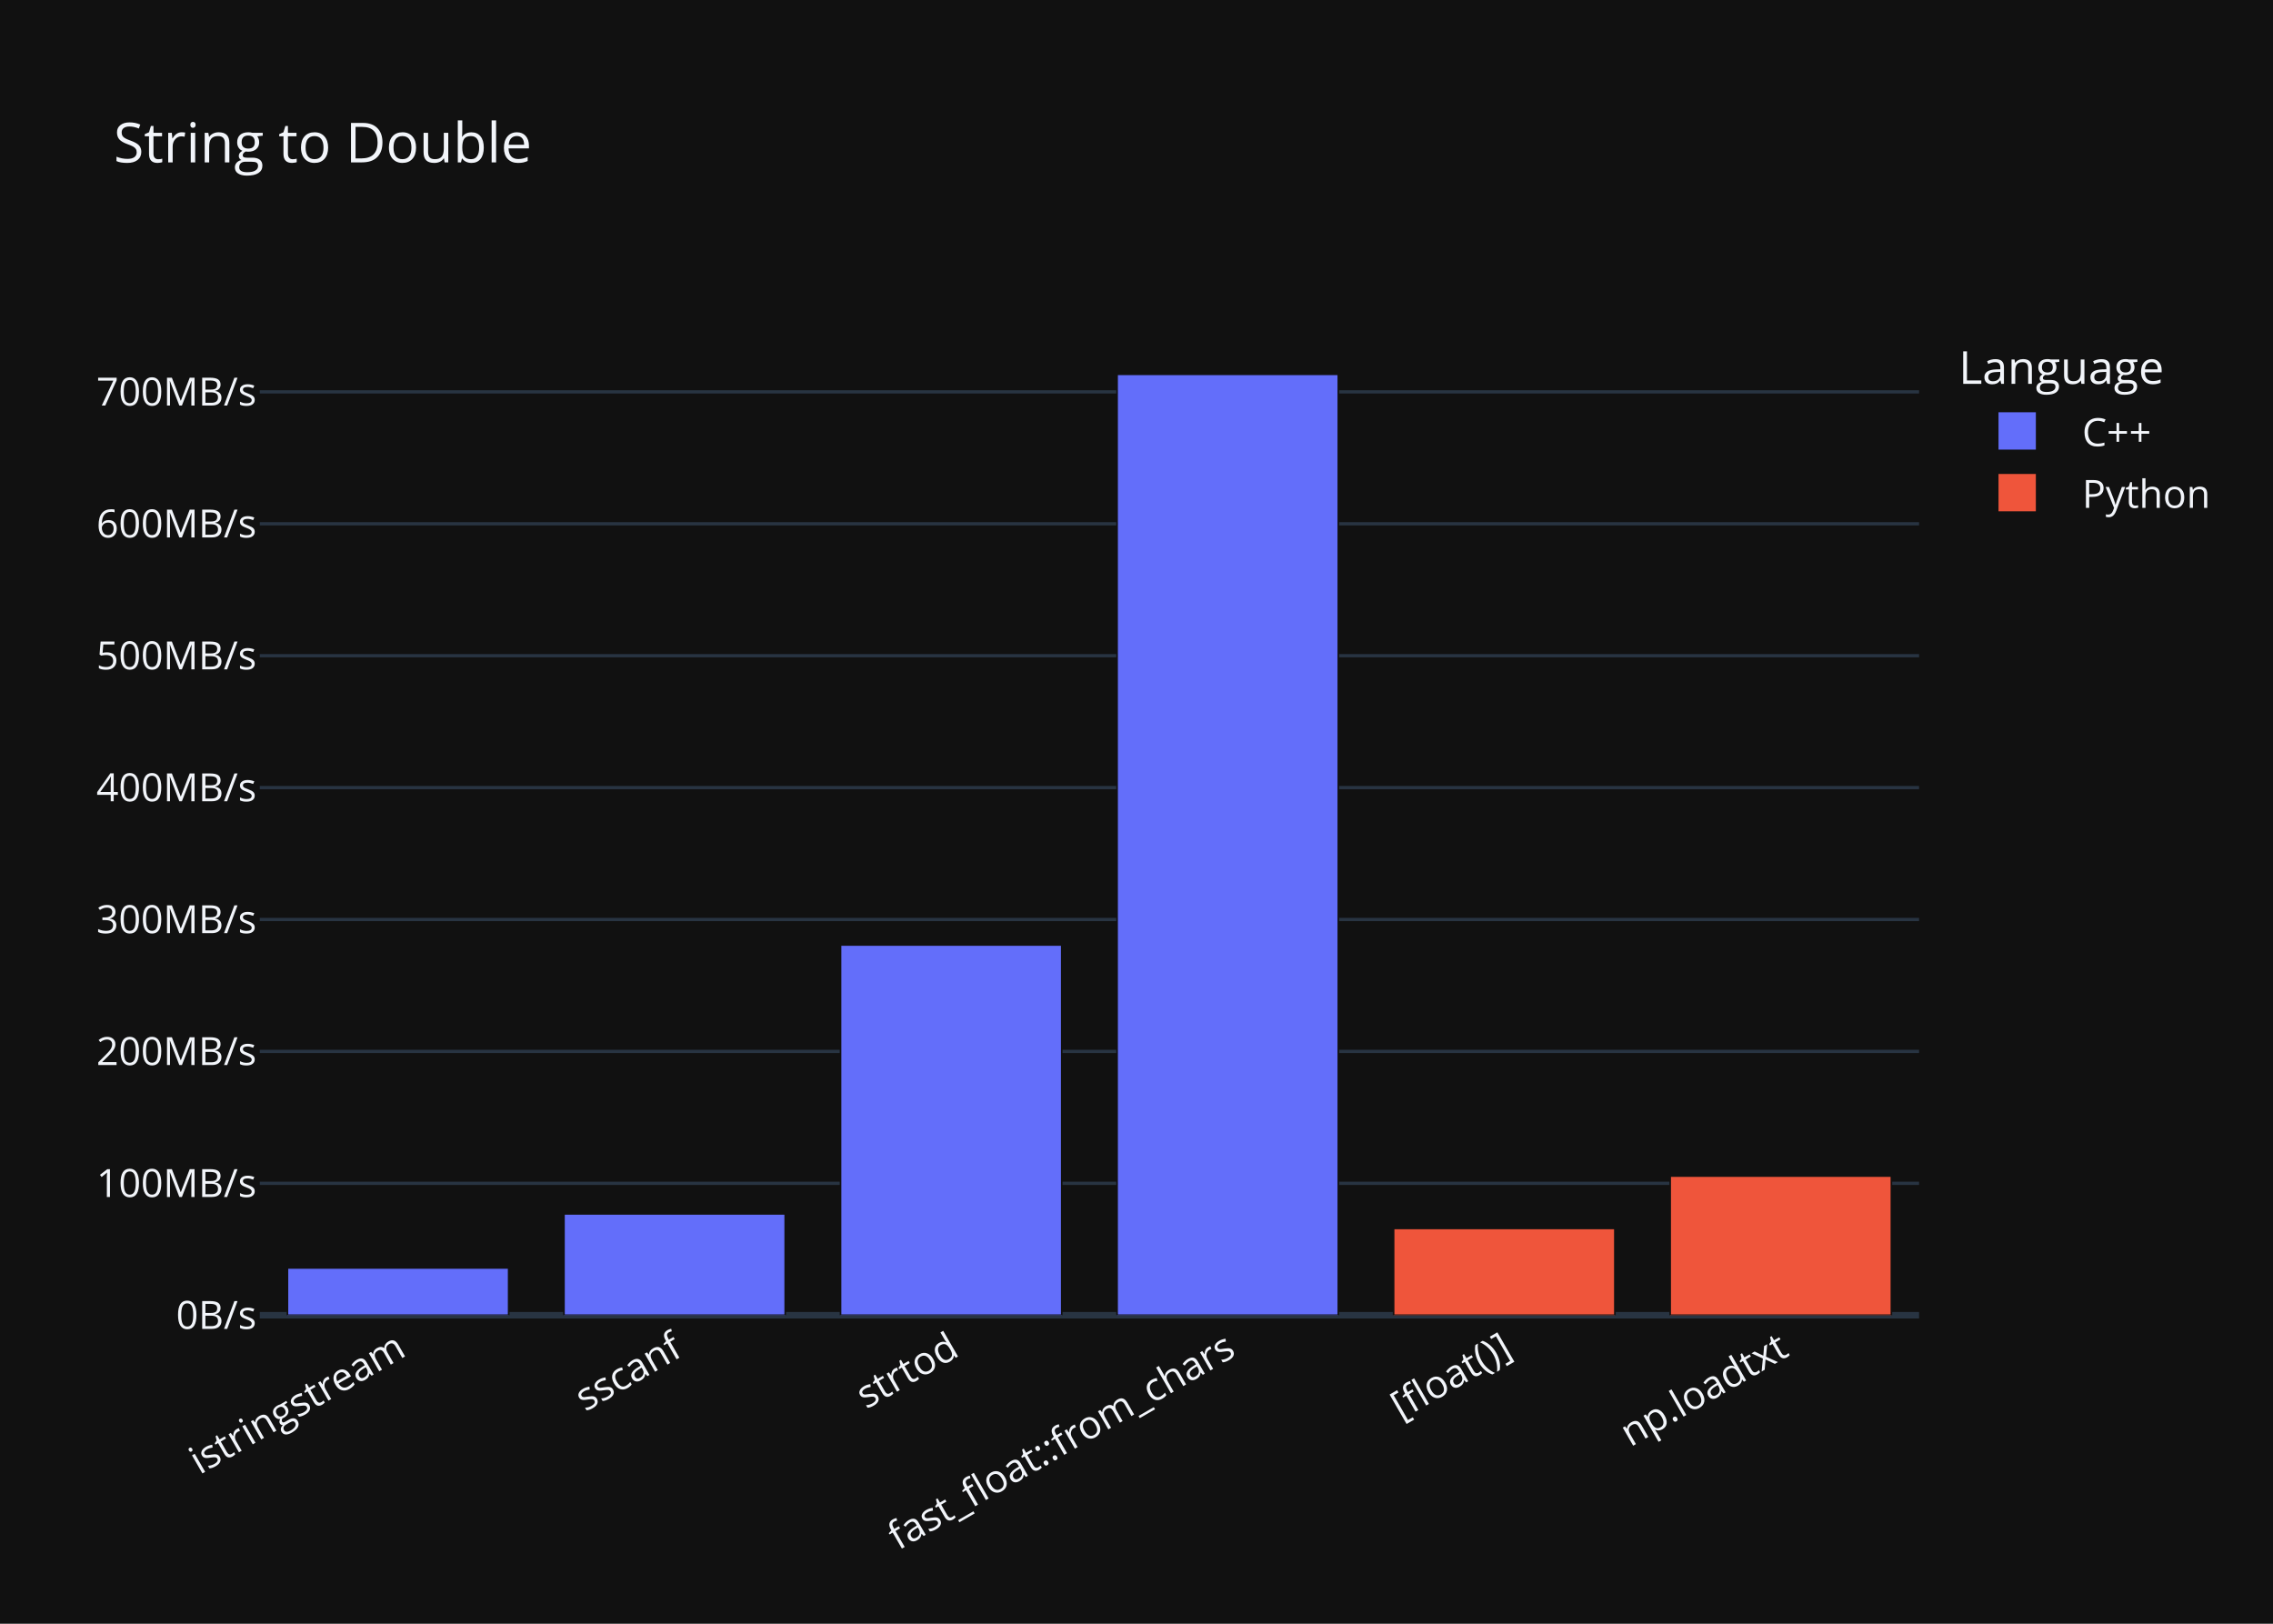
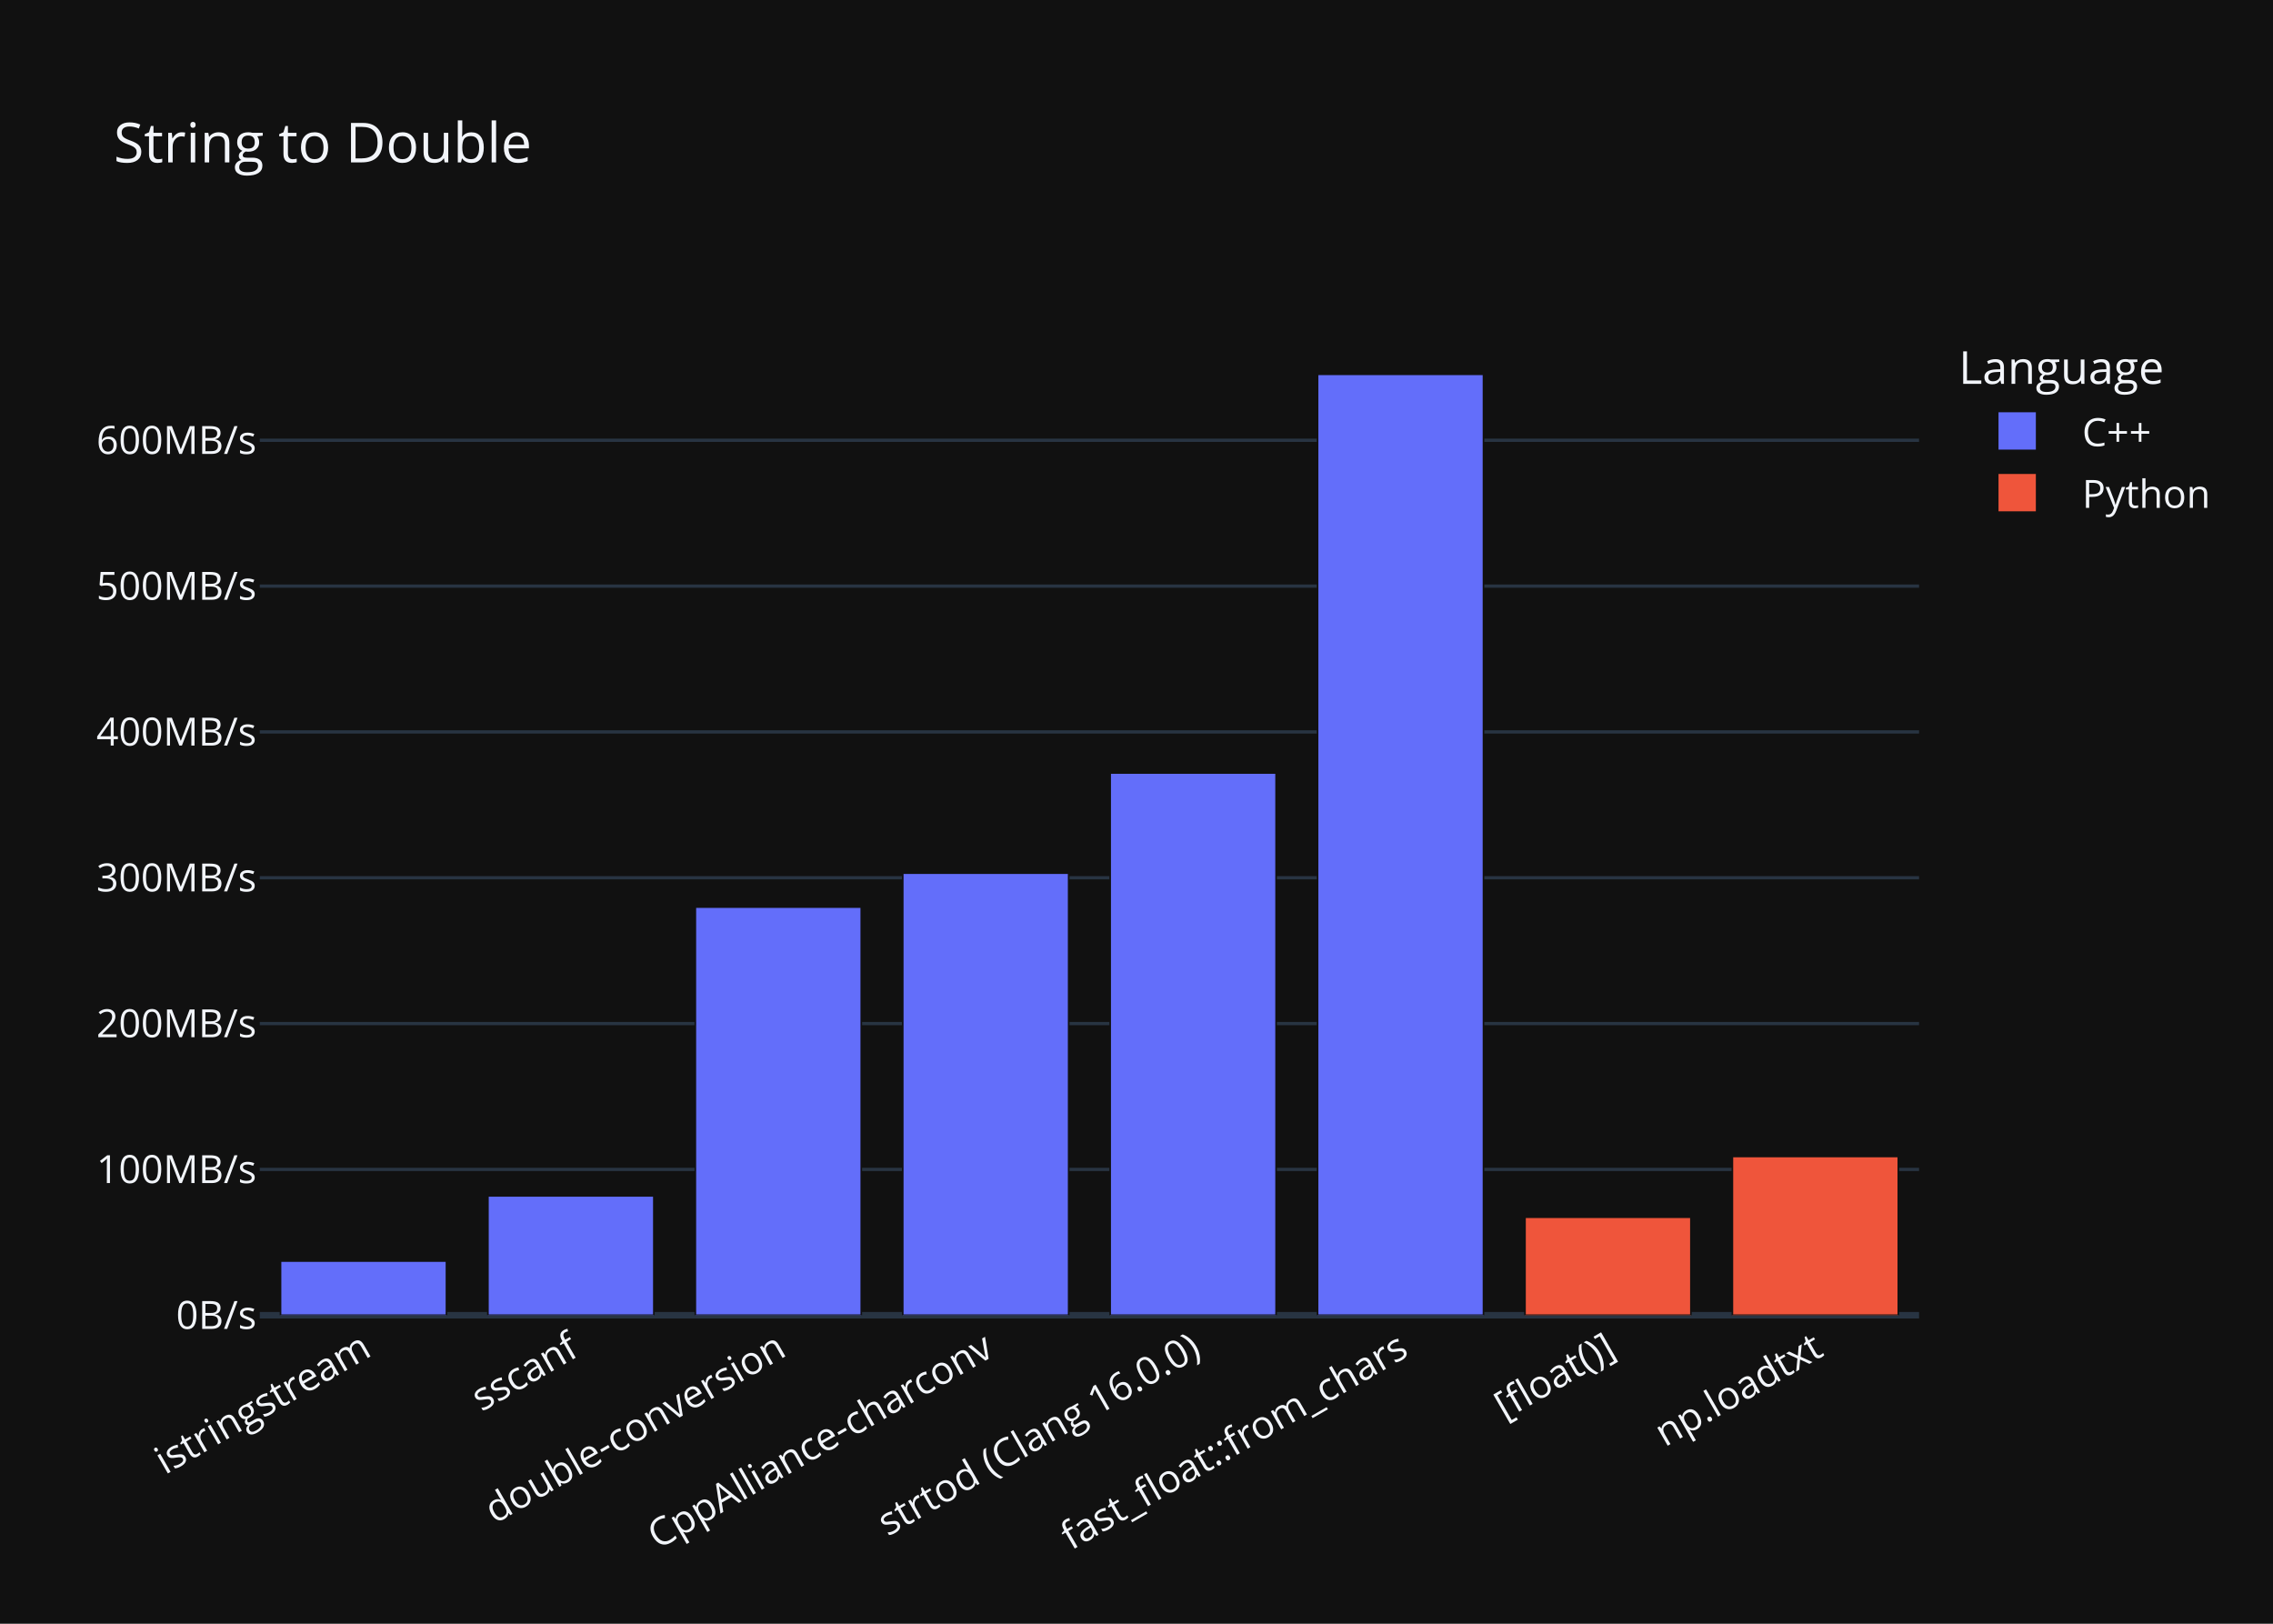
<svg xmlns="http://www.w3.org/2000/svg" class="main-svg" width="700" height="500" style="" viewBox="0 0 700 500">
  <rect x="0" y="0" width="700" height="500" style="fill: rgb(17, 17, 17); fill-opacity: 1;" />
-   <defs id="defs-60fa0b">
+   <defs id="defs-8d6551">
    <g class="clips">
-       <clipPath id="clip60fa0bxyplot" class="plotclip">
+       <clipPath id="clip8d6551xyplot" class="plotclip">
        <rect width="511" height="305" />
      </clipPath>
-       <clipPath class="axesclip" id="clip60fa0bx">
+       <clipPath class="axesclip" id="clip8d6551x">
        <rect x="80" y="0" width="511" height="500" />
      </clipPath>
-       <clipPath class="axesclip" id="clip60fa0by">
+       <clipPath class="axesclip" id="clip8d6551y">
        <rect x="0" y="100" width="700" height="305" />
      </clipPath>
-       <clipPath class="axesclip" id="clip60fa0bxy">
+       <clipPath class="axesclip" id="clip8d6551xy">
        <rect x="80" y="100" width="511" height="305" />
      </clipPath>
    </g>
    <g class="gradients" />
    <g class="patterns" />
  </defs>
  <g class="bglayer" />
  <g class="layer-below">
    <g class="imagelayer" />
    <g class="shapelayer" />
  </g>
  <g class="cartesianlayer">
    <g class="subplot xy">
      <g class="layer-subplot">
        <g class="shapelayer" />
        <g class="imagelayer" />
      </g>
      <g class="minor-gridlayer">
        <g class="x" />
        <g class="y" />
      </g>
      <g class="gridlayer">
        <g class="x" />
        <g class="y">
-           <path class="ygrid crisp" transform="translate(0,364.38)" d="M80,0h511" style="stroke: rgb(40, 52, 66); stroke-opacity: 1; stroke-width: 1px;" />
-           <path class="ygrid crisp" transform="translate(0,323.76)" d="M80,0h511" style="stroke: rgb(40, 52, 66); stroke-opacity: 1; stroke-width: 1px;" />
-           <path class="ygrid crisp" transform="translate(0,283.14)" d="M80,0h511" style="stroke: rgb(40, 52, 66); stroke-opacity: 1; stroke-width: 1px;" />
-           <path class="ygrid crisp" transform="translate(0,242.53)" d="M80,0h511" style="stroke: rgb(40, 52, 66); stroke-opacity: 1; stroke-width: 1px;" />
-           <path class="ygrid crisp" transform="translate(0,201.91)" d="M80,0h511" style="stroke: rgb(40, 52, 66); stroke-opacity: 1; stroke-width: 1px;" />
-           <path class="ygrid crisp" transform="translate(0,161.29)" d="M80,0h511" style="stroke: rgb(40, 52, 66); stroke-opacity: 1; stroke-width: 1px;" />
-           <path class="ygrid crisp" transform="translate(0,120.67)" d="M80,0h511" style="stroke: rgb(40, 52, 66); stroke-opacity: 1; stroke-width: 1px;" />
+           <path class="ygrid crisp" transform="translate(0,360.1)" d="M80,0h511" style="stroke: rgb(40, 52, 66); stroke-opacity: 1; stroke-width: 1px;" />
+           <path class="ygrid crisp" transform="translate(0,315.19)" d="M80,0h511" style="stroke: rgb(40, 52, 66); stroke-opacity: 1; stroke-width: 1px;" />
+           <path class="ygrid crisp" transform="translate(0,270.29)" d="M80,0h511" style="stroke: rgb(40, 52, 66); stroke-opacity: 1; stroke-width: 1px;" />
+           <path class="ygrid crisp" transform="translate(0,225.38)" d="M80,0h511" style="stroke: rgb(40, 52, 66); stroke-opacity: 1; stroke-width: 1px;" />
+           <path class="ygrid crisp" transform="translate(0,180.48)" d="M80,0h511" style="stroke: rgb(40, 52, 66); stroke-opacity: 1; stroke-width: 1px;" />
+           <path class="ygrid crisp" transform="translate(0,135.57)" d="M80,0h511" style="stroke: rgb(40, 52, 66); stroke-opacity: 1; stroke-width: 1px;" />
        </g>
      </g>
      <g class="zerolinelayer">
        <path class="yzl zl crisp" transform="translate(0,405)" d="M80,0h511" style="stroke: rgb(40, 52, 66); stroke-opacity: 1; stroke-width: 2px;" />
      </g>
      <path class="xlines-below" />
      <path class="ylines-below" />
      <g class="overlines-below" />
      <g class="xaxislayer-below" />
      <g class="yaxislayer-below" />
      <g class="overaxes-below" />
-       <g class="plot" transform="translate(80,100)" clip-path="url(#clip60fa0bxyplot)">
+       <g class="plot" transform="translate(80,100)" clip-path="url(#clip8d6551xyplot)">
        <g class="barlayer mlayer">
          <g class="trace bars" style="opacity: 1;">
            <g class="points">
              <g class="point">
-                 <path d="M8.52,305V290.45H76.65V305Z" style="vector-effect: non-scaling-stroke; opacity: 1; stroke-width: 0.5px; fill: rgb(99, 110, 250); fill-opacity: 1; stroke: rgb(17, 17, 17); stroke-opacity: 1;" />
-               </g>
-               <g class="point">
-                 <path d="M93.68,305V273.8H161.82V305Z" style="vector-effect: non-scaling-stroke; opacity: 1; stroke-width: 0.5px; fill: rgb(99, 110, 250); fill-opacity: 1; stroke: rgb(17, 17, 17); stroke-opacity: 1;" />
-               </g>
-               <g class="point">
-                 <path d="M178.85,305V190.99H246.98V305Z" style="vector-effect: non-scaling-stroke; opacity: 1; stroke-width: 0.5px; fill: rgb(99, 110, 250); fill-opacity: 1; stroke: rgb(17, 17, 17); stroke-opacity: 1;" />
-               </g>
-               <g class="point">
-                 <path d="M264.02,305V15.25H332.15V305Z" style="vector-effect: non-scaling-stroke; opacity: 1; stroke-width: 0.5px; fill: rgb(99, 110, 250); fill-opacity: 1; stroke: rgb(17, 17, 17); stroke-opacity: 1;" />
+                 <path d="M6.39,305V288.31H57.49V305Z" style="vector-effect: non-scaling-stroke; opacity: 1; stroke-width: 0.5px; fill: rgb(99, 110, 250); fill-opacity: 1; stroke: rgb(17, 17, 17); stroke-opacity: 1;" />
+               </g>
+               <g class="point">
+                 <path d="M70.26,305V268.24H121.36V305Z" style="vector-effect: non-scaling-stroke; opacity: 1; stroke-width: 0.5px; fill: rgb(99, 110, 250); fill-opacity: 1; stroke: rgb(17, 17, 17); stroke-opacity: 1;" />
+               </g>
+               <g class="point">
+                 <path d="M134.14,305V179.32H185.24V305Z" style="vector-effect: non-scaling-stroke; opacity: 1; stroke-width: 0.5px; fill: rgb(99, 110, 250); fill-opacity: 1; stroke: rgb(17, 17, 17); stroke-opacity: 1;" />
+               </g>
+               <g class="point">
+                 <path d="M198.01,305V168.87H249.11V305Z" style="vector-effect: non-scaling-stroke; opacity: 1; stroke-width: 0.5px; fill: rgb(99, 110, 250); fill-opacity: 1; stroke: rgb(17, 17, 17); stroke-opacity: 1;" />
+               </g>
+               <g class="point">
+                 <path d="M261.89,305V138.03H312.99V305Z" style="vector-effect: non-scaling-stroke; opacity: 1; stroke-width: 0.5px; fill: rgb(99, 110, 250); fill-opacity: 1; stroke: rgb(17, 17, 17); stroke-opacity: 1;" />
+               </g>
+               <g class="point">
+                 <path d="M325.76,305V15.25H376.86V305Z" style="vector-effect: non-scaling-stroke; opacity: 1; stroke-width: 0.5px; fill: rgb(99, 110, 250); fill-opacity: 1; stroke: rgb(17, 17, 17); stroke-opacity: 1;" />
              </g>
            </g>
          </g>
          <g class="trace bars" style="opacity: 1;">
            <g class="points">
              <g class="point">
-                 <path d="M349.18,305V278.28H417.32V305Z" style="vector-effect: non-scaling-stroke; opacity: 1; stroke-width: 0.5px; fill: rgb(239, 85, 59); fill-opacity: 1; stroke: rgb(17, 17, 17); stroke-opacity: 1;" />
-               </g>
-               <g class="point">
-                 <path d="M434.35,305V262.14H502.48V305Z" style="vector-effect: non-scaling-stroke; opacity: 1; stroke-width: 0.5px; fill: rgb(239, 85, 59); fill-opacity: 1; stroke: rgb(17, 17, 17); stroke-opacity: 1;" />
+                 <path d="M389.64,305V274.81H440.74V305Z" style="vector-effect: non-scaling-stroke; opacity: 1; stroke-width: 0.5px; fill: rgb(239, 85, 59); fill-opacity: 1; stroke: rgb(17, 17, 17); stroke-opacity: 1;" />
+               </g>
+               <g class="point">
+                 <path d="M453.51,305V256.12H504.61V305Z" style="vector-effect: non-scaling-stroke; opacity: 1; stroke-width: 0.5px; fill: rgb(239, 85, 59); fill-opacity: 1; stroke: rgb(17, 17, 17); stroke-opacity: 1;" />
              </g>
            </g>
          </g>
        </g>
      </g>
      <g class="overplot" />
      <path class="xlines-above crisp" d="M0,0" style="fill: none;" />
      <path class="ylines-above crisp" d="M0,0" style="fill: none;" />
      <g class="overlines-above" />
      <g class="xaxislayer-above">
        <g class="xtick">
-           <text text-anchor="end" x="0" y="418" transform="translate(122.58,0) rotate(-30,0,412)" style="font-family: 'Open Sans', verdana, arial, sans-serif; font-size: 12px; fill: rgb(242, 245, 250); fill-opacity: 1; white-space: pre; opacity: 1;">istringstream</text>
-         </g>
-         <g class="xtick">
-           <text text-anchor="end" x="0" y="418" transform="translate(207.75,0) rotate(-30,0,412)" style="font-family: 'Open Sans', verdana, arial, sans-serif; font-size: 12px; fill: rgb(242, 245, 250); fill-opacity: 1; white-space: pre; opacity: 1;">sscanf</text>
-         </g>
-         <g class="xtick">
-           <text text-anchor="end" x="0" y="418" transform="translate(292.92,0) rotate(-30,0,412)" style="font-family: 'Open Sans', verdana, arial, sans-serif; font-size: 12px; fill: rgb(242, 245, 250); fill-opacity: 1; white-space: pre; opacity: 1;">strtod</text>
-         </g>
-         <g class="xtick">
-           <text text-anchor="end" x="0" y="418" transform="translate(378.08,0) rotate(-30,0,412)" style="font-family: 'Open Sans', verdana, arial, sans-serif; font-size: 12px; fill: rgb(242, 245, 250); fill-opacity: 1; white-space: pre; opacity: 1;">fast_float::from_chars</text>
-         </g>
-         <g class="xtick">
-           <text text-anchor="end" x="0" y="418" transform="translate(463.25,0) rotate(-30,0,412)" style="font-family: 'Open Sans', verdana, arial, sans-serif; font-size: 12px; fill: rgb(242, 245, 250); fill-opacity: 1; white-space: pre; opacity: 1;">[float()]</text>
-         </g>
-         <g class="xtick">
-           <text text-anchor="end" x="0" y="418" transform="translate(548.42,0) rotate(-30,0,412)" style="font-family: 'Open Sans', verdana, arial, sans-serif; font-size: 12px; fill: rgb(242, 245, 250); fill-opacity: 1; white-space: pre; opacity: 1;">np.loadtxt</text>
+           <text text-anchor="end" x="0" y="418" transform="translate(111.94,0) rotate(-30,0,412)" style="font-family: 'Open Sans', verdana, arial, sans-serif; font-size: 12px; fill: rgb(242, 245, 250); fill-opacity: 1; white-space: pre; opacity: 1;">istringstream</text>
+         </g>
+         <g class="xtick">
+           <text text-anchor="end" x="0" y="418" transform="translate(175.81,0) rotate(-30,0,412)" style="font-family: 'Open Sans', verdana, arial, sans-serif; font-size: 12px; fill: rgb(242, 245, 250); fill-opacity: 1; white-space: pre; opacity: 1;">sscanf</text>
+         </g>
+         <g class="xtick">
+           <text text-anchor="end" x="0" y="418" transform="translate(239.69,0) rotate(-30,0,412)" style="font-family: 'Open Sans', verdana, arial, sans-serif; font-size: 12px; fill: rgb(242, 245, 250); fill-opacity: 1; white-space: pre; opacity: 1;">double-conversion</text>
+         </g>
+         <g class="xtick">
+           <text text-anchor="end" x="0" y="418" transform="translate(303.56,0) rotate(-30,0,412)" style="font-family: 'Open Sans', verdana, arial, sans-serif; font-size: 12px; fill: rgb(242, 245, 250); fill-opacity: 1; white-space: pre; opacity: 1;">CppAlliance-charconv</text>
+         </g>
+         <g class="xtick">
+           <text text-anchor="end" x="0" y="418" transform="translate(367.44,0) rotate(-30,0,412)" style="font-family: 'Open Sans', verdana, arial, sans-serif; font-size: 12px; fill: rgb(242, 245, 250); fill-opacity: 1; white-space: pre; opacity: 1;">strtod (Clang 16.0.0)</text>
+         </g>
+         <g class="xtick">
+           <text text-anchor="end" x="0" y="418" transform="translate(431.31,0) rotate(-30,0,412)" style="font-family: 'Open Sans', verdana, arial, sans-serif; font-size: 12px; fill: rgb(242, 245, 250); fill-opacity: 1; white-space: pre; opacity: 1;">fast_float::from_chars</text>
+         </g>
+         <g class="xtick">
+           <text text-anchor="end" x="0" y="418" transform="translate(495.19,0) rotate(-30,0,412)" style="font-family: 'Open Sans', verdana, arial, sans-serif; font-size: 12px; fill: rgb(242, 245, 250); fill-opacity: 1; white-space: pre; opacity: 1;">[float()]</text>
+         </g>
+         <g class="xtick">
+           <text text-anchor="end" x="0" y="418" transform="translate(559.06,0) rotate(-30,0,412)" style="font-family: 'Open Sans', verdana, arial, sans-serif; font-size: 12px; fill: rgb(242, 245, 250); fill-opacity: 1; white-space: pre; opacity: 1;">np.loadtxt</text>
        </g>
      </g>
      <g class="yaxislayer-above">
        <g class="ytick">
          <text text-anchor="end" x="79" y="4.2" transform="translate(0,405)" style="font-family: 'Open Sans', verdana, arial, sans-serif; font-size: 12px; fill: rgb(242, 245, 250); fill-opacity: 1; white-space: pre; opacity: 1;">0B/s</text>
        </g>
        <g class="ytick">
-           <text text-anchor="end" x="79" y="4.2" style="font-family: 'Open Sans', verdana, arial, sans-serif; font-size: 12px; fill: rgb(242, 245, 250); fill-opacity: 1; white-space: pre; opacity: 1;" transform="translate(0,364.38)">100MB/s</text>
-         </g>
-         <g class="ytick">
-           <text text-anchor="end" x="79" y="4.2" style="font-family: 'Open Sans', verdana, arial, sans-serif; font-size: 12px; fill: rgb(242, 245, 250); fill-opacity: 1; white-space: pre; opacity: 1;" transform="translate(0,323.76)">200MB/s</text>
-         </g>
-         <g class="ytick">
-           <text text-anchor="end" x="79" y="4.2" style="font-family: 'Open Sans', verdana, arial, sans-serif; font-size: 12px; fill: rgb(242, 245, 250); fill-opacity: 1; white-space: pre; opacity: 1;" transform="translate(0,283.14)">300MB/s</text>
-         </g>
-         <g class="ytick">
-           <text text-anchor="end" x="79" y="4.2" style="font-family: 'Open Sans', verdana, arial, sans-serif; font-size: 12px; fill: rgb(242, 245, 250); fill-opacity: 1; white-space: pre; opacity: 1;" transform="translate(0,242.53)">400MB/s</text>
-         </g>
-         <g class="ytick">
-           <text text-anchor="end" x="79" y="4.2" style="font-family: 'Open Sans', verdana, arial, sans-serif; font-size: 12px; fill: rgb(242, 245, 250); fill-opacity: 1; white-space: pre; opacity: 1;" transform="translate(0,201.91)">500MB/s</text>
-         </g>
-         <g class="ytick">
-           <text text-anchor="end" x="79" y="4.2" style="font-family: 'Open Sans', verdana, arial, sans-serif; font-size: 12px; fill: rgb(242, 245, 250); fill-opacity: 1; white-space: pre; opacity: 1;" transform="translate(0,161.29)">600MB/s</text>
-         </g>
-         <g class="ytick">
-           <text text-anchor="end" x="79" y="4.2" style="font-family: 'Open Sans', verdana, arial, sans-serif; font-size: 12px; fill: rgb(242, 245, 250); fill-opacity: 1; white-space: pre; opacity: 1;" transform="translate(0,120.67)">700MB/s</text>
+           <text text-anchor="end" x="79" y="4.2" style="font-family: 'Open Sans', verdana, arial, sans-serif; font-size: 12px; fill: rgb(242, 245, 250); fill-opacity: 1; white-space: pre; opacity: 1;" transform="translate(0,360.1)">100MB/s</text>
+         </g>
+         <g class="ytick">
+           <text text-anchor="end" x="79" y="4.2" style="font-family: 'Open Sans', verdana, arial, sans-serif; font-size: 12px; fill: rgb(242, 245, 250); fill-opacity: 1; white-space: pre; opacity: 1;" transform="translate(0,315.19)">200MB/s</text>
+         </g>
+         <g class="ytick">
+           <text text-anchor="end" x="79" y="4.2" style="font-family: 'Open Sans', verdana, arial, sans-serif; font-size: 12px; fill: rgb(242, 245, 250); fill-opacity: 1; white-space: pre; opacity: 1;" transform="translate(0,270.29)">300MB/s</text>
+         </g>
+         <g class="ytick">
+           <text text-anchor="end" x="79" y="4.2" style="font-family: 'Open Sans', verdana, arial, sans-serif; font-size: 12px; fill: rgb(242, 245, 250); fill-opacity: 1; white-space: pre; opacity: 1;" transform="translate(0,225.38)">400MB/s</text>
+         </g>
+         <g class="ytick">
+           <text text-anchor="end" x="79" y="4.2" style="font-family: 'Open Sans', verdana, arial, sans-serif; font-size: 12px; fill: rgb(242, 245, 250); fill-opacity: 1; white-space: pre; opacity: 1;" transform="translate(0,180.48)">500MB/s</text>
+         </g>
+         <g class="ytick">
+           <text text-anchor="end" x="79" y="4.2" style="font-family: 'Open Sans', verdana, arial, sans-serif; font-size: 12px; fill: rgb(242, 245, 250); fill-opacity: 1; white-space: pre; opacity: 1;" transform="translate(0,135.57)">600MB/s</text>
        </g>
      </g>
      <g class="overaxes-above" />
    </g>
  </g>
  <g class="polarlayer" />
  <g class="smithlayer" />
  <g class="ternarylayer" />
  <g class="geolayer" />
  <g class="funnelarealayer" />
  <g class="pielayer" />
  <g class="iciclelayer" />
  <g class="treemaplayer" />
  <g class="sunburstlayer" />
  <g class="glimages" />
-   <defs id="topdefs-60fa0b">
+   <defs id="topdefs-8d6551">
    <g class="clips" />
-     <clipPath id="legend60fa0b">
+     <clipPath id="legend8d6551">
      <rect width="87" height="67" x="0" y="0" />
    </clipPath>
  </defs>
  <g class="layer-above">
    <g class="imagelayer" />
    <g class="shapelayer" />
  </g>
  <g class="infolayer">
    <g class="legend" pointer-events="all" transform="translate(601.22,100)">
      <rect class="bg" shape-rendering="crispEdges" width="87" height="67" x="0" y="0" style="stroke: rgb(68, 68, 68); stroke-opacity: 1; fill: rgb(17, 17, 17); fill-opacity: 1; stroke-width: 0px;" />
-       <g class="scrollbox" transform="" clip-path="url(#legend60fa0b)">
+       <g class="scrollbox" transform="" clip-path="url(#legend8d6551)">
        <text class="legendtitletext" text-anchor="start" x="2" y="18.2" style="font-family: 'Open Sans', verdana, arial, sans-serif; font-size: 14px; fill: rgb(242, 245, 250); fill-opacity: 1; white-space: pre;">Language</text>
        <g class="groups" transform="">
          <g class="traces" transform="translate(0,32.7)" style="opacity: 1;">
            <text class="legendtext" text-anchor="start" x="40" y="4.68" style="font-family: 'Open Sans', verdana, arial, sans-serif; font-size: 12px; fill: rgb(242, 245, 250); fill-opacity: 1; white-space: pre;">C++</text>
            <g class="layers" style="opacity: 1;">
              <g class="legendfill" />
              <g class="legendlines" />
              <g class="legendsymbols">
                <g class="legendpoints">
                  <path class="legendundefined" d="M6,6H-6V-6H6Z" transform="translate(20,0)" style="stroke-width: 0.5px; fill: rgb(99, 110, 250); fill-opacity: 1; stroke: rgb(17, 17, 17); stroke-opacity: 1;" />
                </g>
              </g>
            </g>
            <rect class="legendtoggle" x="0" y="-9.5" width="81.547" height="19" style="fill: rgb(0, 0, 0); fill-opacity: 0;" />
          </g>
        </g>
        <g class="groups" transform="">
          <g class="traces" transform="translate(0,51.7)" style="opacity: 1;">
            <text class="legendtext" text-anchor="start" x="40" y="4.68" style="font-family: 'Open Sans', verdana, arial, sans-serif; font-size: 12px; fill: rgb(242, 245, 250); fill-opacity: 1; white-space: pre;">Python</text>
            <g class="layers" style="opacity: 1;">
              <g class="legendfill" />
              <g class="legendlines" />
              <g class="legendsymbols">
                <g class="legendpoints">
                  <path class="legendundefined" d="M6,6H-6V-6H6Z" transform="translate(20,0)" style="stroke-width: 0.5px; fill: rgb(239, 85, 59); fill-opacity: 1; stroke: rgb(17, 17, 17); stroke-opacity: 1;" />
                </g>
              </g>
            </g>
            <rect class="legendtoggle" x="0" y="-9.5" width="81.547" height="19" style="fill: rgb(0, 0, 0); fill-opacity: 0;" />
          </g>
        </g>
      </g>
      <rect class="scrollbar" rx="20" ry="3" width="0" height="0" x="0" y="0" style="fill: rgb(128, 139, 164); fill-opacity: 1;" />
    </g>
    <g class="g-gtitle">
      <text class="gtitle" x="35" y="50" text-anchor="start" dy="0em" style="font-family: 'Open Sans', verdana, arial, sans-serif; font-size: 17px; fill: rgb(242, 245, 250); opacity: 1; font-weight: normal; white-space: pre;">String to Double</text>
    </g>
    <g class="g-xtitle" />
    <g class="g-ytitle" />
  </g>
</svg>
